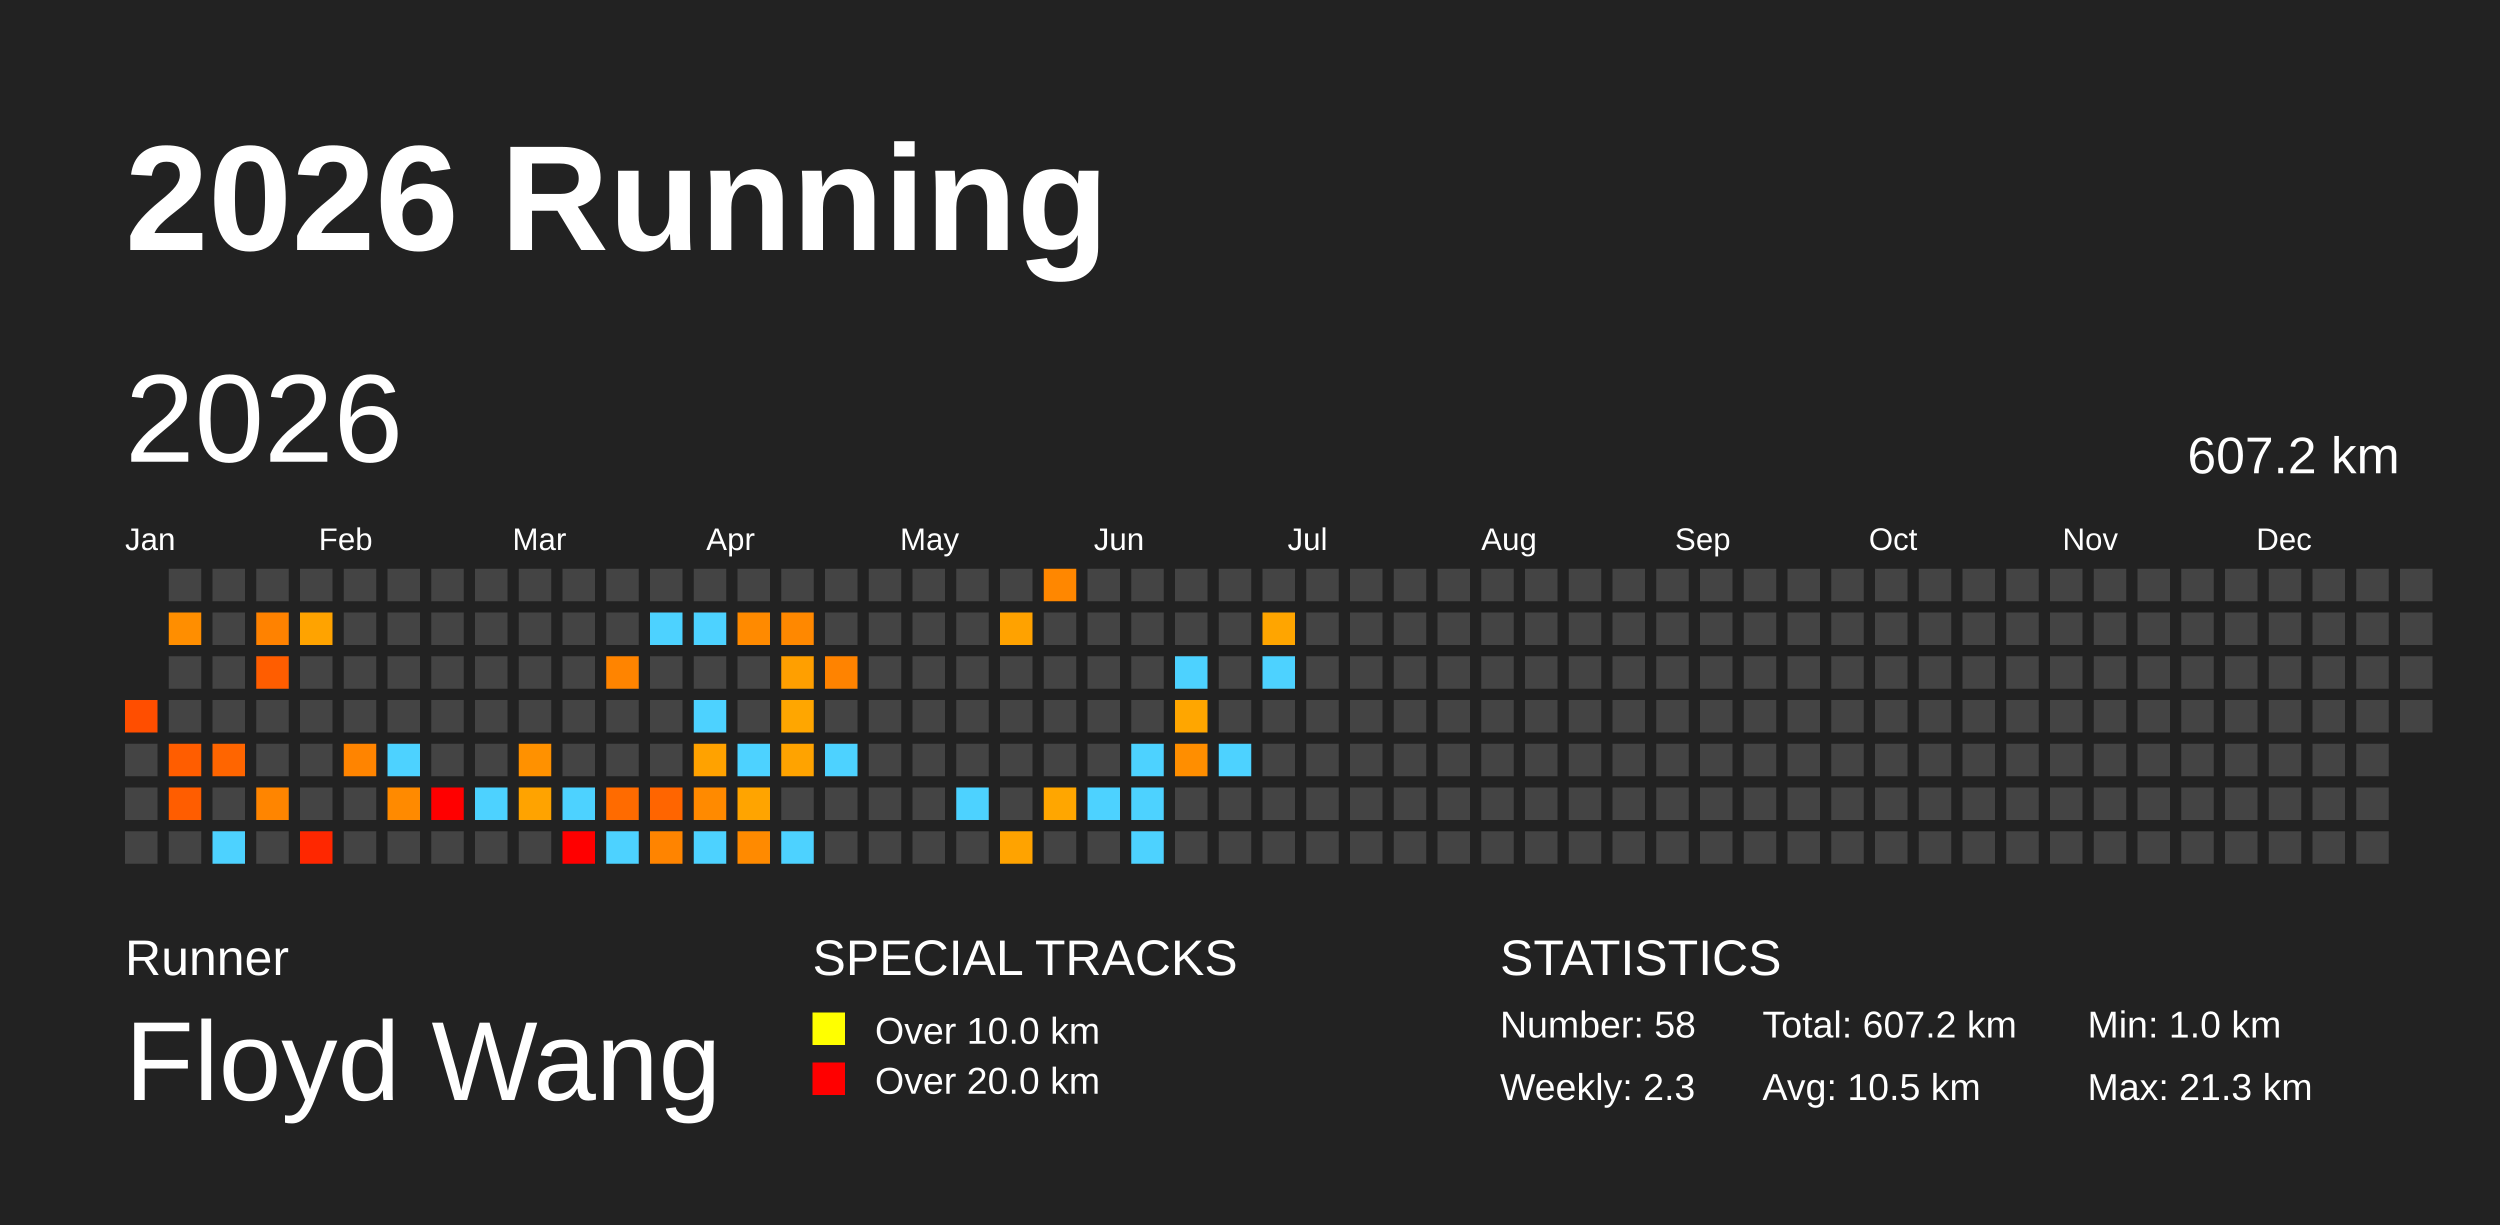
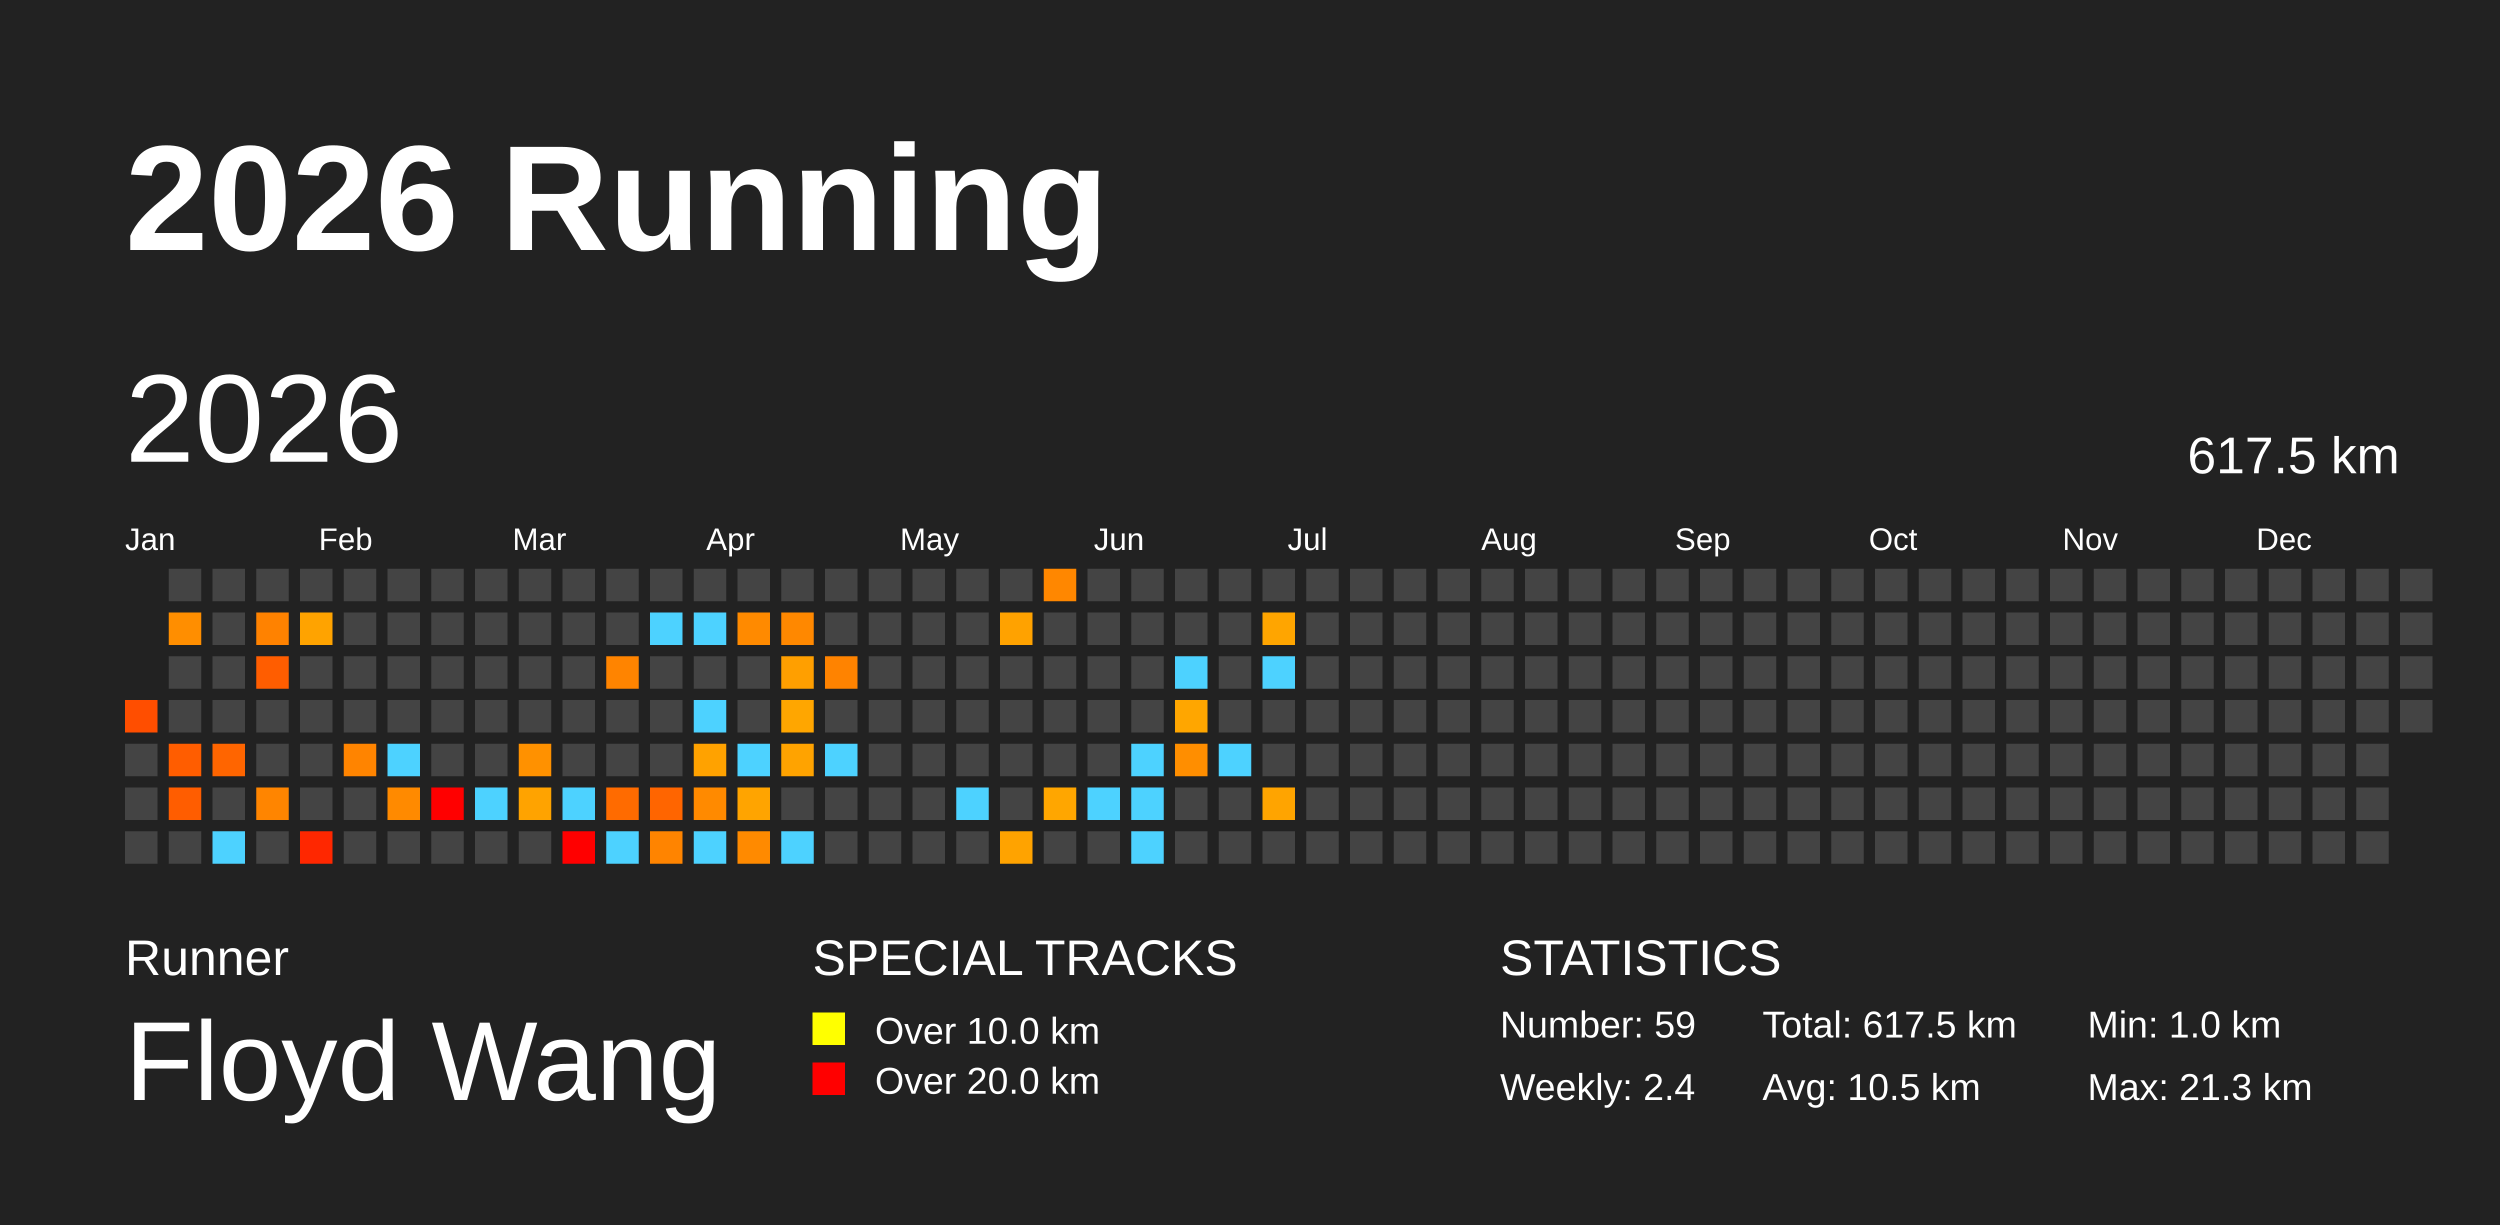
<svg xmlns="http://www.w3.org/2000/svg" baseProfile="full" height="98mm" version="1.1" viewBox="0,0,200,98" width="200mm">
  <defs />
  <rect fill="#222222" height="98" width="200" x="0" y="0" />
  <text fill="#FFFFFF" style="font-size:12px; font-family:Arial; font-weight:bold;" x="10" y="20">2026 Running</text>
  <text fill="#FFFFFF" style="font-size:4px; font-family:Arial" x="10" y="78">Runner</text>
  <text fill="#FFFFFF" style="font-size:9px; font-family:Arial" x="10" y="88">Floyd Wang</text>
  <text fill="#FFFFFF" style="font-size:4px; font-family:Arial" x="65" y="78">SPECIAL TRACKS</text>
  <rect fill="yellow" height="2.6" width="2.6" x="65" y="81" />
  <text fill="#FFFFFF" style="font-size:3px; font-family:Arial" x="70" y="83.5">Over 10.0 km</text>
  <rect fill="red" height="2.6" width="2.6" x="65" y="85" />
  <text fill="#FFFFFF" style="font-size:3px; font-family:Arial" x="70" y="87.5">Over 20.0 km</text>
  <text fill="#FFFFFF" style="font-size:4px; font-family:Arial" x="120" y="78">STATISTICS</text>
-   <text fill="#FFFFFF" style="font-size:3px; font-family:Arial" x="120" y="83">Number: 58</text>
-   <text fill="#FFFFFF" style="font-size:3px; font-family:Arial" x="120" y="88">Weekly: 2.3</text>
-   <text fill="#FFFFFF" style="font-size:3px; font-family:Arial" x="141" y="83">Total: 607.2 km</text>
+   <text fill="#FFFFFF" style="font-size:3px; font-family:Arial" x="120" y="83">Number: 59</text>
+   <text fill="#FFFFFF" style="font-size:3px; font-family:Arial" x="120" y="88">Weekly: 2.4</text>
+   <text fill="#FFFFFF" style="font-size:3px; font-family:Arial" x="141" y="83">Total: 617.5 km</text>
  <text fill="#FFFFFF" style="font-size:3px; font-family:Arial" x="141" y="88">Avg: 10.5 km</text>
  <text fill="#FFFFFF" style="font-size:3px; font-family:Arial" x="167" y="83">Min: 1.0 km</text>
  <text fill="#FFFFFF" style="font-size:3px; font-family:Arial" x="167" y="88">Max: 21.3 km</text>
  <text dominant-baseline="hanging" fill="#FFFFFF" style="font-size:10.0px; font-family:Arial;" x="10" y="30">2026</text>
-   <text dominant-baseline="hanging" fill="#FFFFFF" style="font-size:4.125px; font-family:Arial;" x="175" y="35">607.2 km</text>
+   <text dominant-baseline="hanging" fill="#FFFFFF" style="font-size:4.125px; font-family:Arial;" x="175" y="35">617.5 km</text>
  <text fill="#FFFFFF" style="font-size:2.5px; font-family:Arial" x="10.0" y="44">Jan</text>
  <text fill="#FFFFFF" style="font-size:2.5px; font-family:Arial" x="25.5" y="44">Feb</text>
  <text fill="#FFFFFF" style="font-size:2.5px; font-family:Arial" x="41.0" y="44">Mar</text>
  <text fill="#FFFFFF" style="font-size:2.5px; font-family:Arial" x="56.5" y="44">Apr</text>
  <text fill="#FFFFFF" style="font-size:2.5px; font-family:Arial" x="72.0" y="44">May</text>
  <text fill="#FFFFFF" style="font-size:2.5px; font-family:Arial" x="87.5" y="44">Jun</text>
  <text fill="#FFFFFF" style="font-size:2.5px; font-family:Arial" x="103.0" y="44">Jul</text>
  <text fill="#FFFFFF" style="font-size:2.5px; font-family:Arial" x="118.5" y="44">Aug</text>
  <text fill="#FFFFFF" style="font-size:2.5px; font-family:Arial" x="134.0" y="44">Sep</text>
  <text fill="#FFFFFF" style="font-size:2.5px; font-family:Arial" x="149.5" y="44">Oct</text>
  <text fill="#FFFFFF" style="font-size:2.5px; font-family:Arial" x="165.0" y="44">Nov</text>
  <text fill="#FFFFFF" style="font-size:2.5px; font-family:Arial" x="180.5" y="44">Dec</text>
  <rect fill="#ff4e00" height="2.6" width="2.6" x="10.0" y="56.0" />
  <rect fill="#444444" height="2.6" width="2.6" x="10.0" y="59.5" />
  <rect fill="#444444" height="2.6" width="2.6" x="10.0" y="63.0" />
  <rect fill="#444444" height="2.6" width="2.6" x="10.0" y="66.5" />
  <rect fill="#444444" height="2.6" width="2.6" x="13.5" y="45.5" />
  <rect fill="#ff8e00" height="2.6" width="2.6" x="13.5" y="49.0" />
  <rect fill="#444444" height="2.6" width="2.6" x="13.5" y="52.5" />
  <rect fill="#444444" height="2.6" width="2.6" x="13.5" y="56.0" />
  <rect fill="#ff5d00" height="2.6" width="2.6" x="13.5" y="59.5" />
  <rect fill="#ff5d00" height="2.6" width="2.6" x="13.5" y="63.0" />
  <rect fill="#444444" height="2.6" width="2.6" x="13.5" y="66.5" />
  <rect fill="#444444" height="2.6" width="2.6" x="17.0" y="45.5" />
  <rect fill="#444444" height="2.6" width="2.6" x="17.0" y="49.0" />
  <rect fill="#444444" height="2.6" width="2.6" x="17.0" y="52.5" />
  <rect fill="#444444" height="2.6" width="2.6" x="17.0" y="56.0" />
  <rect fill="#ff6500" height="2.6" width="2.6" x="17.0" y="59.5" />
  <rect fill="#444444" height="2.6" width="2.6" x="17.0" y="63.0" />
  <rect fill="#4dd2ff" height="2.6" width="2.6" x="17.0" y="66.5" />
  <rect fill="#444444" height="2.6" width="2.6" x="20.5" y="45.5" />
  <rect fill="#ff8200" height="2.6" width="2.6" x="20.5" y="49.0" />
  <rect fill="#ff5d00" height="2.6" width="2.6" x="20.5" y="52.5" />
  <rect fill="#444444" height="2.6" width="2.6" x="20.5" y="56.0" />
  <rect fill="#444444" height="2.6" width="2.6" x="20.5" y="59.5" />
  <rect fill="#ff8500" height="2.6" width="2.6" x="20.5" y="63.0" />
  <rect fill="#444444" height="2.6" width="2.6" x="20.5" y="66.5" />
  <rect fill="#444444" height="2.6" width="2.6" x="24.0" y="45.5" />
  <rect fill="#ffa300" height="2.6" width="2.6" x="24.0" y="49.0" />
  <rect fill="#444444" height="2.6" width="2.6" x="24.0" y="52.5" />
  <rect fill="#444444" height="2.6" width="2.6" x="24.0" y="56.0" />
  <rect fill="#444444" height="2.6" width="2.6" x="24.0" y="59.5" />
  <rect fill="#444444" height="2.6" width="2.6" x="24.0" y="63.0" />
  <rect fill="#ff2700" height="2.6" width="2.6" x="24.0" y="66.5" />
  <rect fill="#444444" height="2.6" width="2.6" x="27.5" y="45.5" />
  <rect fill="#444444" height="2.6" width="2.6" x="27.5" y="49.0" />
  <rect fill="#444444" height="2.6" width="2.6" x="27.5" y="52.5" />
  <rect fill="#444444" height="2.6" width="2.6" x="27.5" y="56.0" />
  <rect fill="#ff8400" height="2.6" width="2.6" x="27.5" y="59.5" />
  <rect fill="#444444" height="2.6" width="2.6" x="27.5" y="63.0" />
  <rect fill="#444444" height="2.6" width="2.6" x="27.5" y="66.5" />
  <rect fill="#444444" height="2.6" width="2.6" x="31.0" y="45.5" />
  <rect fill="#444444" height="2.6" width="2.6" x="31.0" y="49.0" />
  <rect fill="#444444" height="2.6" width="2.6" x="31.0" y="52.5" />
  <rect fill="#444444" height="2.6" width="2.6" x="31.0" y="56.0" />
  <rect fill="#4dd2ff" height="2.6" width="2.6" x="31.0" y="59.5" />
  <rect fill="#ff8a00" height="2.6" width="2.6" x="31.0" y="63.0" />
  <rect fill="#444444" height="2.6" width="2.6" x="31.0" y="66.5" />
  <rect fill="#444444" height="2.6" width="2.6" x="34.5" y="45.5" />
  <rect fill="#444444" height="2.6" width="2.6" x="34.5" y="49.0" />
  <rect fill="#444444" height="2.6" width="2.6" x="34.5" y="52.5" />
  <rect fill="#444444" height="2.6" width="2.6" x="34.5" y="56.0" />
  <rect fill="#444444" height="2.6" width="2.6" x="34.5" y="59.5" />
  <rect fill="red" height="2.6" width="2.6" x="34.5" y="63.0" />
  <rect fill="#444444" height="2.6" width="2.6" x="34.5" y="66.5" />
  <rect fill="#444444" height="2.6" width="2.6" x="38.0" y="45.5" />
  <rect fill="#444444" height="2.6" width="2.6" x="38.0" y="49.0" />
  <rect fill="#444444" height="2.6" width="2.6" x="38.0" y="52.5" />
  <rect fill="#444444" height="2.6" width="2.6" x="38.0" y="56.0" />
  <rect fill="#444444" height="2.6" width="2.6" x="38.0" y="59.5" />
  <rect fill="#4dd2ff" height="2.6" width="2.6" x="38.0" y="63.0" />
  <rect fill="#444444" height="2.6" width="2.6" x="38.0" y="66.5" />
  <rect fill="#444444" height="2.6" width="2.6" x="41.5" y="45.5" />
  <rect fill="#444444" height="2.6" width="2.6" x="41.5" y="49.0" />
  <rect fill="#444444" height="2.6" width="2.6" x="41.5" y="52.5" />
  <rect fill="#444444" height="2.6" width="2.6" x="41.5" y="56.0" />
  <rect fill="#ff9100" height="2.6" width="2.6" x="41.5" y="59.5" />
  <rect fill="#ffa300" height="2.6" width="2.6" x="41.5" y="63.0" />
  <rect fill="#444444" height="2.6" width="2.6" x="41.5" y="66.5" />
  <rect fill="#444444" height="2.6" width="2.6" x="45.0" y="45.5" />
  <rect fill="#444444" height="2.6" width="2.6" x="45.0" y="49.0" />
  <rect fill="#444444" height="2.6" width="2.6" x="45.0" y="52.5" />
  <rect fill="#444444" height="2.6" width="2.6" x="45.0" y="56.0" />
  <rect fill="#444444" height="2.6" width="2.6" x="45.0" y="59.5" />
  <rect fill="#4dd2ff" height="2.6" width="2.6" x="45.0" y="63.0" />
  <rect fill="red" height="2.6" width="2.6" x="45.0" y="66.5" />
  <rect fill="#444444" height="2.6" width="2.6" x="48.5" y="45.5" />
  <rect fill="#444444" height="2.6" width="2.6" x="48.5" y="49.0" />
  <rect fill="#ff8400" height="2.6" width="2.6" x="48.5" y="52.5" />
  <rect fill="#444444" height="2.6" width="2.6" x="48.5" y="56.0" />
  <rect fill="#444444" height="2.6" width="2.6" x="48.5" y="59.5" />
  <rect fill="#ff6b00" height="2.6" width="2.6" x="48.5" y="63.0" />
  <rect fill="#4dd2ff" height="2.6" width="2.6" x="48.5" y="66.5" />
  <rect fill="#444444" height="2.6" width="2.6" x="52.0" y="45.5" />
  <rect fill="#4dd2ff" height="2.6" width="2.6" x="52.0" y="49.0" />
  <rect fill="#444444" height="2.6" width="2.6" x="52.0" y="52.5" />
  <rect fill="#444444" height="2.6" width="2.6" x="52.0" y="56.0" />
  <rect fill="#444444" height="2.6" width="2.6" x="52.0" y="59.5" />
  <rect fill="#ff6500" height="2.6" width="2.6" x="52.0" y="63.0" />
  <rect fill="#ff8400" height="2.6" width="2.6" x="52.0" y="66.5" />
  <rect fill="#444444" height="2.6" width="2.6" x="55.5" y="45.5" />
  <rect fill="#4dd2ff" height="2.6" width="2.6" x="55.5" y="49.0" />
  <rect fill="#444444" height="2.6" width="2.6" x="55.5" y="52.5" />
  <rect fill="#4dd2ff" height="2.6" width="2.6" x="55.5" y="56.0" />
  <rect fill="#ffa200" height="2.6" width="2.6" x="55.5" y="59.5" />
  <rect fill="#ff8a00" height="2.6" width="2.6" x="55.5" y="63.0" />
  <rect fill="#4dd2ff" height="2.6" width="2.6" x="55.5" y="66.5" />
  <rect fill="#444444" height="2.6" width="2.6" x="59.0" y="45.5" />
  <rect fill="#ff8a00" height="2.6" width="2.6" x="59.0" y="49.0" />
  <rect fill="#444444" height="2.6" width="2.6" x="59.0" y="52.5" />
  <rect fill="#444444" height="2.6" width="2.6" x="59.0" y="56.0" />
  <rect fill="#4dd2ff" height="2.6" width="2.6" x="59.0" y="59.5" />
  <rect fill="#ffa400" height="2.6" width="2.6" x="59.0" y="63.0" />
  <rect fill="#ff8a00" height="2.6" width="2.6" x="59.0" y="66.5" />
  <rect fill="#444444" height="2.6" width="2.6" x="62.5" y="45.5" />
  <rect fill="#ff8800" height="2.6" width="2.6" x="62.5" y="49.0" />
  <rect fill="#ff9f00" height="2.6" width="2.6" x="62.5" y="52.5" />
  <rect fill="#ffa600" height="2.6" width="2.6" x="62.5" y="56.0" />
  <rect fill="#ffa300" height="2.6" width="2.6" x="62.5" y="59.5" />
  <rect fill="#444444" height="2.6" width="2.6" x="62.5" y="63.0" />
  <rect fill="#4dd2ff" height="2.6" width="2.6" x="62.5" y="66.5" />
  <rect fill="#444444" height="2.6" width="2.6" x="66.0" y="45.5" />
  <rect fill="#444444" height="2.6" width="2.6" x="66.0" y="49.0" />
  <rect fill="#ff8300" height="2.6" width="2.6" x="66.0" y="52.5" />
  <rect fill="#444444" height="2.6" width="2.6" x="66.0" y="56.0" />
  <rect fill="#4dd2ff" height="2.6" width="2.6" x="66.0" y="59.5" />
  <rect fill="#444444" height="2.6" width="2.6" x="66.0" y="63.0" />
  <rect fill="#444444" height="2.6" width="2.6" x="66.0" y="66.5" />
  <rect fill="#444444" height="2.6" width="2.6" x="69.5" y="45.5" />
  <rect fill="#444444" height="2.6" width="2.6" x="69.5" y="49.0" />
  <rect fill="#444444" height="2.6" width="2.6" x="69.5" y="52.5" />
  <rect fill="#444444" height="2.6" width="2.6" x="69.5" y="56.0" />
  <rect fill="#444444" height="2.6" width="2.6" x="69.5" y="59.5" />
  <rect fill="#444444" height="2.6" width="2.6" x="69.5" y="63.0" />
  <rect fill="#444444" height="2.6" width="2.6" x="69.5" y="66.5" />
  <rect fill="#444444" height="2.6" width="2.6" x="73.0" y="45.5" />
  <rect fill="#444444" height="2.6" width="2.6" x="73.0" y="49.0" />
  <rect fill="#444444" height="2.6" width="2.6" x="73.0" y="52.5" />
  <rect fill="#444444" height="2.6" width="2.6" x="73.0" y="56.0" />
  <rect fill="#444444" height="2.6" width="2.6" x="73.0" y="59.5" />
  <rect fill="#444444" height="2.6" width="2.6" x="73.0" y="63.0" />
  <rect fill="#444444" height="2.6" width="2.6" x="73.0" y="66.5" />
  <rect fill="#444444" height="2.6" width="2.6" x="76.5" y="45.5" />
  <rect fill="#444444" height="2.6" width="2.6" x="76.5" y="49.0" />
  <rect fill="#444444" height="2.6" width="2.6" x="76.5" y="52.5" />
  <rect fill="#444444" height="2.6" width="2.6" x="76.5" y="56.0" />
  <rect fill="#444444" height="2.6" width="2.6" x="76.5" y="59.5" />
  <rect fill="#4dd2ff" height="2.6" width="2.6" x="76.5" y="63.0" />
  <rect fill="#444444" height="2.6" width="2.6" x="76.5" y="66.5" />
  <rect fill="#444444" height="2.6" width="2.6" x="80.0" y="45.5" />
  <rect fill="#ffa200" height="2.6" width="2.6" x="80.0" y="49.0" />
  <rect fill="#444444" height="2.6" width="2.6" x="80.0" y="52.5" />
  <rect fill="#444444" height="2.6" width="2.6" x="80.0" y="56.0" />
  <rect fill="#444444" height="2.6" width="2.6" x="80.0" y="59.5" />
  <rect fill="#444444" height="2.6" width="2.6" x="80.0" y="63.0" />
  <rect fill="#ffa300" height="2.6" width="2.6" x="80.0" y="66.5" />
  <rect fill="#ff8700" height="2.6" width="2.6" x="83.5" y="45.5" />
  <rect fill="#444444" height="2.6" width="2.6" x="83.5" y="49.0" />
  <rect fill="#444444" height="2.6" width="2.6" x="83.5" y="52.5" />
  <rect fill="#444444" height="2.6" width="2.6" x="83.5" y="56.0" />
  <rect fill="#444444" height="2.6" width="2.6" x="83.5" y="59.5" />
  <rect fill="#ffa600" height="2.6" width="2.6" x="83.5" y="63.0" />
  <rect fill="#444444" height="2.6" width="2.6" x="83.5" y="66.5" />
  <rect fill="#444444" height="2.6" width="2.6" x="87.0" y="45.5" />
  <rect fill="#444444" height="2.6" width="2.6" x="87.0" y="49.0" />
  <rect fill="#444444" height="2.6" width="2.6" x="87.0" y="52.5" />
  <rect fill="#444444" height="2.6" width="2.6" x="87.0" y="56.0" />
  <rect fill="#444444" height="2.6" width="2.6" x="87.0" y="59.5" />
  <rect fill="#4dd2ff" height="2.6" width="2.6" x="87.0" y="63.0" />
  <rect fill="#444444" height="2.6" width="2.6" x="87.0" y="66.5" />
  <rect fill="#444444" height="2.6" width="2.6" x="90.5" y="45.5" />
  <rect fill="#444444" height="2.6" width="2.6" x="90.5" y="49.0" />
  <rect fill="#444444" height="2.6" width="2.6" x="90.5" y="52.5" />
  <rect fill="#444444" height="2.6" width="2.6" x="90.5" y="56.0" />
  <rect fill="#4dd2ff" height="2.6" width="2.6" x="90.5" y="59.5" />
  <rect fill="#4dd2ff" height="2.6" width="2.6" x="90.5" y="63.0" />
  <rect fill="#4dd2ff" height="2.6" width="2.6" x="90.5" y="66.5" />
  <rect fill="#444444" height="2.6" width="2.6" x="94.0" y="45.5" />
  <rect fill="#444444" height="2.6" width="2.6" x="94.0" y="49.0" />
  <rect fill="#4dd2ff" height="2.6" width="2.6" x="94.0" y="52.5" />
  <rect fill="#ffa600" height="2.6" width="2.6" x="94.0" y="56.0" />
  <rect fill="#ff8e00" height="2.6" width="2.6" x="94.0" y="59.5" />
  <rect fill="#444444" height="2.6" width="2.6" x="94.0" y="63.0" />
  <rect fill="#444444" height="2.6" width="2.6" x="94.0" y="66.5" />
  <rect fill="#444444" height="2.6" width="2.6" x="97.5" y="45.5" />
  <rect fill="#444444" height="2.6" width="2.6" x="97.5" y="49.0" />
  <rect fill="#444444" height="2.6" width="2.6" x="97.5" y="52.5" />
  <rect fill="#444444" height="2.6" width="2.6" x="97.5" y="56.0" />
  <rect fill="#4dd2ff" height="2.6" width="2.6" x="97.5" y="59.5" />
  <rect fill="#444444" height="2.6" width="2.6" x="97.5" y="63.0" />
  <rect fill="#444444" height="2.6" width="2.6" x="97.5" y="66.5" />
  <rect fill="#444444" height="2.6" width="2.6" x="101.0" y="45.5" />
  <rect fill="#ffa500" height="2.6" width="2.6" x="101.0" y="49.0" />
  <rect fill="#4dd2ff" height="2.6" width="2.6" x="101.0" y="52.5" />
  <rect fill="#444444" height="2.6" width="2.6" x="101.0" y="56.0" />
  <rect fill="#444444" height="2.6" width="2.6" x="101.0" y="59.5" />
-   <rect fill="#444444" height="2.6" width="2.6" x="101.0" y="63.0" />
+   <rect fill="#ffa400" height="2.6" width="2.6" x="101.0" y="63.0" />
  <rect fill="#444444" height="2.6" width="2.6" x="101.0" y="66.5" />
  <rect fill="#444444" height="2.6" width="2.6" x="104.5" y="45.5" />
  <rect fill="#444444" height="2.6" width="2.6" x="104.5" y="49.0" />
  <rect fill="#444444" height="2.6" width="2.6" x="104.5" y="52.5" />
  <rect fill="#444444" height="2.6" width="2.6" x="104.5" y="56.0" />
  <rect fill="#444444" height="2.6" width="2.6" x="104.5" y="59.5" />
  <rect fill="#444444" height="2.6" width="2.6" x="104.5" y="63.0" />
  <rect fill="#444444" height="2.6" width="2.6" x="104.5" y="66.5" />
  <rect fill="#444444" height="2.6" width="2.6" x="108.0" y="45.5" />
  <rect fill="#444444" height="2.6" width="2.6" x="108.0" y="49.0" />
  <rect fill="#444444" height="2.6" width="2.6" x="108.0" y="52.5" />
  <rect fill="#444444" height="2.6" width="2.6" x="108.0" y="56.0" />
  <rect fill="#444444" height="2.6" width="2.6" x="108.0" y="59.5" />
  <rect fill="#444444" height="2.6" width="2.6" x="108.0" y="63.0" />
  <rect fill="#444444" height="2.6" width="2.6" x="108.0" y="66.5" />
  <rect fill="#444444" height="2.6" width="2.6" x="111.5" y="45.5" />
  <rect fill="#444444" height="2.6" width="2.6" x="111.5" y="49.0" />
  <rect fill="#444444" height="2.6" width="2.6" x="111.5" y="52.5" />
  <rect fill="#444444" height="2.6" width="2.6" x="111.5" y="56.0" />
  <rect fill="#444444" height="2.6" width="2.6" x="111.5" y="59.5" />
  <rect fill="#444444" height="2.6" width="2.6" x="111.5" y="63.0" />
  <rect fill="#444444" height="2.6" width="2.6" x="111.5" y="66.5" />
  <rect fill="#444444" height="2.6" width="2.6" x="115.0" y="45.5" />
  <rect fill="#444444" height="2.6" width="2.6" x="115.0" y="49.0" />
  <rect fill="#444444" height="2.6" width="2.6" x="115.0" y="52.5" />
  <rect fill="#444444" height="2.6" width="2.6" x="115.0" y="56.0" />
  <rect fill="#444444" height="2.6" width="2.6" x="115.0" y="59.5" />
  <rect fill="#444444" height="2.6" width="2.6" x="115.0" y="63.0" />
  <rect fill="#444444" height="2.6" width="2.6" x="115.0" y="66.5" />
  <rect fill="#444444" height="2.6" width="2.6" x="118.5" y="45.5" />
  <rect fill="#444444" height="2.6" width="2.6" x="118.5" y="49.0" />
  <rect fill="#444444" height="2.6" width="2.6" x="118.5" y="52.5" />
  <rect fill="#444444" height="2.6" width="2.6" x="118.5" y="56.0" />
  <rect fill="#444444" height="2.6" width="2.6" x="118.5" y="59.5" />
  <rect fill="#444444" height="2.6" width="2.6" x="118.5" y="63.0" />
  <rect fill="#444444" height="2.6" width="2.6" x="118.5" y="66.5" />
  <rect fill="#444444" height="2.6" width="2.6" x="122.0" y="45.5" />
  <rect fill="#444444" height="2.6" width="2.6" x="122.0" y="49.0" />
  <rect fill="#444444" height="2.6" width="2.6" x="122.0" y="52.5" />
  <rect fill="#444444" height="2.6" width="2.6" x="122.0" y="56.0" />
  <rect fill="#444444" height="2.6" width="2.6" x="122.0" y="59.5" />
  <rect fill="#444444" height="2.6" width="2.6" x="122.0" y="63.0" />
  <rect fill="#444444" height="2.6" width="2.6" x="122.0" y="66.5" />
  <rect fill="#444444" height="2.6" width="2.6" x="125.5" y="45.5" />
  <rect fill="#444444" height="2.6" width="2.6" x="125.5" y="49.0" />
  <rect fill="#444444" height="2.6" width="2.6" x="125.5" y="52.5" />
  <rect fill="#444444" height="2.6" width="2.6" x="125.5" y="56.0" />
  <rect fill="#444444" height="2.6" width="2.6" x="125.5" y="59.5" />
  <rect fill="#444444" height="2.6" width="2.6" x="125.5" y="63.0" />
  <rect fill="#444444" height="2.6" width="2.6" x="125.5" y="66.5" />
  <rect fill="#444444" height="2.6" width="2.6" x="129.0" y="45.5" />
  <rect fill="#444444" height="2.6" width="2.6" x="129.0" y="49.0" />
  <rect fill="#444444" height="2.6" width="2.6" x="129.0" y="52.5" />
  <rect fill="#444444" height="2.6" width="2.6" x="129.0" y="56.0" />
  <rect fill="#444444" height="2.6" width="2.6" x="129.0" y="59.5" />
  <rect fill="#444444" height="2.6" width="2.6" x="129.0" y="63.0" />
  <rect fill="#444444" height="2.6" width="2.6" x="129.0" y="66.5" />
  <rect fill="#444444" height="2.6" width="2.6" x="132.5" y="45.5" />
  <rect fill="#444444" height="2.6" width="2.6" x="132.5" y="49.0" />
  <rect fill="#444444" height="2.6" width="2.6" x="132.5" y="52.5" />
  <rect fill="#444444" height="2.6" width="2.6" x="132.5" y="56.0" />
  <rect fill="#444444" height="2.6" width="2.6" x="132.5" y="59.5" />
  <rect fill="#444444" height="2.6" width="2.6" x="132.5" y="63.0" />
  <rect fill="#444444" height="2.6" width="2.6" x="132.5" y="66.5" />
  <rect fill="#444444" height="2.6" width="2.6" x="136.0" y="45.5" />
  <rect fill="#444444" height="2.6" width="2.6" x="136.0" y="49.0" />
  <rect fill="#444444" height="2.6" width="2.6" x="136.0" y="52.5" />
  <rect fill="#444444" height="2.6" width="2.6" x="136.0" y="56.0" />
  <rect fill="#444444" height="2.6" width="2.6" x="136.0" y="59.5" />
  <rect fill="#444444" height="2.6" width="2.6" x="136.0" y="63.0" />
  <rect fill="#444444" height="2.6" width="2.6" x="136.0" y="66.5" />
  <rect fill="#444444" height="2.6" width="2.6" x="139.5" y="45.5" />
  <rect fill="#444444" height="2.6" width="2.6" x="139.5" y="49.0" />
  <rect fill="#444444" height="2.6" width="2.6" x="139.5" y="52.5" />
  <rect fill="#444444" height="2.6" width="2.6" x="139.5" y="56.0" />
  <rect fill="#444444" height="2.6" width="2.6" x="139.5" y="59.5" />
  <rect fill="#444444" height="2.6" width="2.6" x="139.5" y="63.0" />
  <rect fill="#444444" height="2.6" width="2.6" x="139.5" y="66.5" />
  <rect fill="#444444" height="2.6" width="2.6" x="143.0" y="45.5" />
  <rect fill="#444444" height="2.6" width="2.6" x="143.0" y="49.0" />
  <rect fill="#444444" height="2.6" width="2.6" x="143.0" y="52.5" />
  <rect fill="#444444" height="2.6" width="2.6" x="143.0" y="56.0" />
  <rect fill="#444444" height="2.6" width="2.6" x="143.0" y="59.5" />
  <rect fill="#444444" height="2.6" width="2.6" x="143.0" y="63.0" />
  <rect fill="#444444" height="2.6" width="2.6" x="143.0" y="66.5" />
  <rect fill="#444444" height="2.6" width="2.6" x="146.5" y="45.5" />
  <rect fill="#444444" height="2.6" width="2.6" x="146.5" y="49.0" />
  <rect fill="#444444" height="2.6" width="2.6" x="146.5" y="52.5" />
  <rect fill="#444444" height="2.6" width="2.6" x="146.5" y="56.0" />
  <rect fill="#444444" height="2.6" width="2.6" x="146.5" y="59.5" />
  <rect fill="#444444" height="2.6" width="2.6" x="146.5" y="63.0" />
  <rect fill="#444444" height="2.6" width="2.6" x="146.5" y="66.5" />
  <rect fill="#444444" height="2.6" width="2.6" x="150.0" y="45.5" />
  <rect fill="#444444" height="2.6" width="2.6" x="150.0" y="49.0" />
  <rect fill="#444444" height="2.6" width="2.6" x="150.0" y="52.5" />
  <rect fill="#444444" height="2.6" width="2.6" x="150.0" y="56.0" />
  <rect fill="#444444" height="2.6" width="2.6" x="150.0" y="59.5" />
  <rect fill="#444444" height="2.6" width="2.6" x="150.0" y="63.0" />
  <rect fill="#444444" height="2.6" width="2.6" x="150.0" y="66.5" />
  <rect fill="#444444" height="2.6" width="2.6" x="153.5" y="45.5" />
  <rect fill="#444444" height="2.6" width="2.6" x="153.5" y="49.0" />
  <rect fill="#444444" height="2.6" width="2.6" x="153.5" y="52.5" />
  <rect fill="#444444" height="2.6" width="2.6" x="153.5" y="56.0" />
  <rect fill="#444444" height="2.6" width="2.6" x="153.5" y="59.5" />
  <rect fill="#444444" height="2.6" width="2.6" x="153.5" y="63.0" />
  <rect fill="#444444" height="2.6" width="2.6" x="153.5" y="66.5" />
  <rect fill="#444444" height="2.6" width="2.6" x="157.0" y="45.5" />
  <rect fill="#444444" height="2.6" width="2.6" x="157.0" y="49.0" />
  <rect fill="#444444" height="2.6" width="2.6" x="157.0" y="52.5" />
  <rect fill="#444444" height="2.6" width="2.6" x="157.0" y="56.0" />
  <rect fill="#444444" height="2.6" width="2.6" x="157.0" y="59.5" />
  <rect fill="#444444" height="2.6" width="2.6" x="157.0" y="63.0" />
  <rect fill="#444444" height="2.6" width="2.6" x="157.0" y="66.5" />
  <rect fill="#444444" height="2.6" width="2.6" x="160.5" y="45.5" />
  <rect fill="#444444" height="2.6" width="2.6" x="160.5" y="49.0" />
  <rect fill="#444444" height="2.6" width="2.6" x="160.5" y="52.5" />
  <rect fill="#444444" height="2.6" width="2.6" x="160.5" y="56.0" />
  <rect fill="#444444" height="2.6" width="2.6" x="160.5" y="59.5" />
  <rect fill="#444444" height="2.6" width="2.6" x="160.5" y="63.0" />
  <rect fill="#444444" height="2.6" width="2.6" x="160.5" y="66.5" />
  <rect fill="#444444" height="2.6" width="2.6" x="164.0" y="45.5" />
  <rect fill="#444444" height="2.6" width="2.6" x="164.0" y="49.0" />
  <rect fill="#444444" height="2.6" width="2.6" x="164.0" y="52.5" />
  <rect fill="#444444" height="2.6" width="2.6" x="164.0" y="56.0" />
  <rect fill="#444444" height="2.6" width="2.6" x="164.0" y="59.5" />
  <rect fill="#444444" height="2.6" width="2.6" x="164.0" y="63.0" />
  <rect fill="#444444" height="2.6" width="2.6" x="164.0" y="66.5" />
  <rect fill="#444444" height="2.6" width="2.6" x="167.5" y="45.5" />
  <rect fill="#444444" height="2.6" width="2.6" x="167.5" y="49.0" />
  <rect fill="#444444" height="2.6" width="2.6" x="167.5" y="52.5" />
  <rect fill="#444444" height="2.6" width="2.6" x="167.5" y="56.0" />
  <rect fill="#444444" height="2.6" width="2.6" x="167.5" y="59.5" />
  <rect fill="#444444" height="2.6" width="2.6" x="167.5" y="63.0" />
  <rect fill="#444444" height="2.6" width="2.6" x="167.5" y="66.5" />
  <rect fill="#444444" height="2.6" width="2.6" x="171.0" y="45.5" />
  <rect fill="#444444" height="2.6" width="2.6" x="171.0" y="49.0" />
  <rect fill="#444444" height="2.6" width="2.6" x="171.0" y="52.5" />
  <rect fill="#444444" height="2.6" width="2.6" x="171.0" y="56.0" />
  <rect fill="#444444" height="2.6" width="2.6" x="171.0" y="59.5" />
  <rect fill="#444444" height="2.6" width="2.6" x="171.0" y="63.0" />
  <rect fill="#444444" height="2.6" width="2.6" x="171.0" y="66.5" />
  <rect fill="#444444" height="2.6" width="2.6" x="174.5" y="45.5" />
  <rect fill="#444444" height="2.6" width="2.6" x="174.5" y="49.0" />
  <rect fill="#444444" height="2.6" width="2.6" x="174.5" y="52.5" />
  <rect fill="#444444" height="2.6" width="2.6" x="174.5" y="56.0" />
  <rect fill="#444444" height="2.6" width="2.6" x="174.5" y="59.5" />
  <rect fill="#444444" height="2.6" width="2.6" x="174.5" y="63.0" />
  <rect fill="#444444" height="2.6" width="2.6" x="174.5" y="66.5" />
  <rect fill="#444444" height="2.6" width="2.6" x="178.0" y="45.5" />
  <rect fill="#444444" height="2.6" width="2.6" x="178.0" y="49.0" />
  <rect fill="#444444" height="2.6" width="2.6" x="178.0" y="52.5" />
  <rect fill="#444444" height="2.6" width="2.6" x="178.0" y="56.0" />
  <rect fill="#444444" height="2.6" width="2.6" x="178.0" y="59.5" />
  <rect fill="#444444" height="2.6" width="2.6" x="178.0" y="63.0" />
  <rect fill="#444444" height="2.6" width="2.6" x="178.0" y="66.5" />
  <rect fill="#444444" height="2.6" width="2.6" x="181.5" y="45.5" />
  <rect fill="#444444" height="2.6" width="2.6" x="181.5" y="49.0" />
  <rect fill="#444444" height="2.6" width="2.6" x="181.5" y="52.5" />
  <rect fill="#444444" height="2.6" width="2.6" x="181.5" y="56.0" />
  <rect fill="#444444" height="2.6" width="2.6" x="181.5" y="59.5" />
  <rect fill="#444444" height="2.6" width="2.6" x="181.5" y="63.0" />
  <rect fill="#444444" height="2.6" width="2.6" x="181.5" y="66.5" />
  <rect fill="#444444" height="2.6" width="2.6" x="185.0" y="45.5" />
  <rect fill="#444444" height="2.6" width="2.6" x="185.0" y="49.0" />
  <rect fill="#444444" height="2.6" width="2.6" x="185.0" y="52.5" />
  <rect fill="#444444" height="2.6" width="2.6" x="185.0" y="56.0" />
  <rect fill="#444444" height="2.6" width="2.6" x="185.0" y="59.5" />
  <rect fill="#444444" height="2.6" width="2.6" x="185.0" y="63.0" />
  <rect fill="#444444" height="2.6" width="2.6" x="185.0" y="66.5" />
  <rect fill="#444444" height="2.6" width="2.6" x="188.5" y="45.5" />
  <rect fill="#444444" height="2.6" width="2.6" x="188.5" y="49.0" />
  <rect fill="#444444" height="2.6" width="2.6" x="188.5" y="52.5" />
  <rect fill="#444444" height="2.6" width="2.6" x="188.5" y="56.0" />
  <rect fill="#444444" height="2.6" width="2.6" x="188.5" y="59.5" />
  <rect fill="#444444" height="2.6" width="2.6" x="188.5" y="63.0" />
  <rect fill="#444444" height="2.6" width="2.6" x="188.5" y="66.5" />
  <rect fill="#444444" height="2.6" width="2.6" x="192.0" y="45.5" />
  <rect fill="#444444" height="2.6" width="2.6" x="192.0" y="49.0" />
  <rect fill="#444444" height="2.6" width="2.6" x="192.0" y="52.5" />
  <rect fill="#444444" height="2.6" width="2.6" x="192.0" y="56.0" />
</svg>
